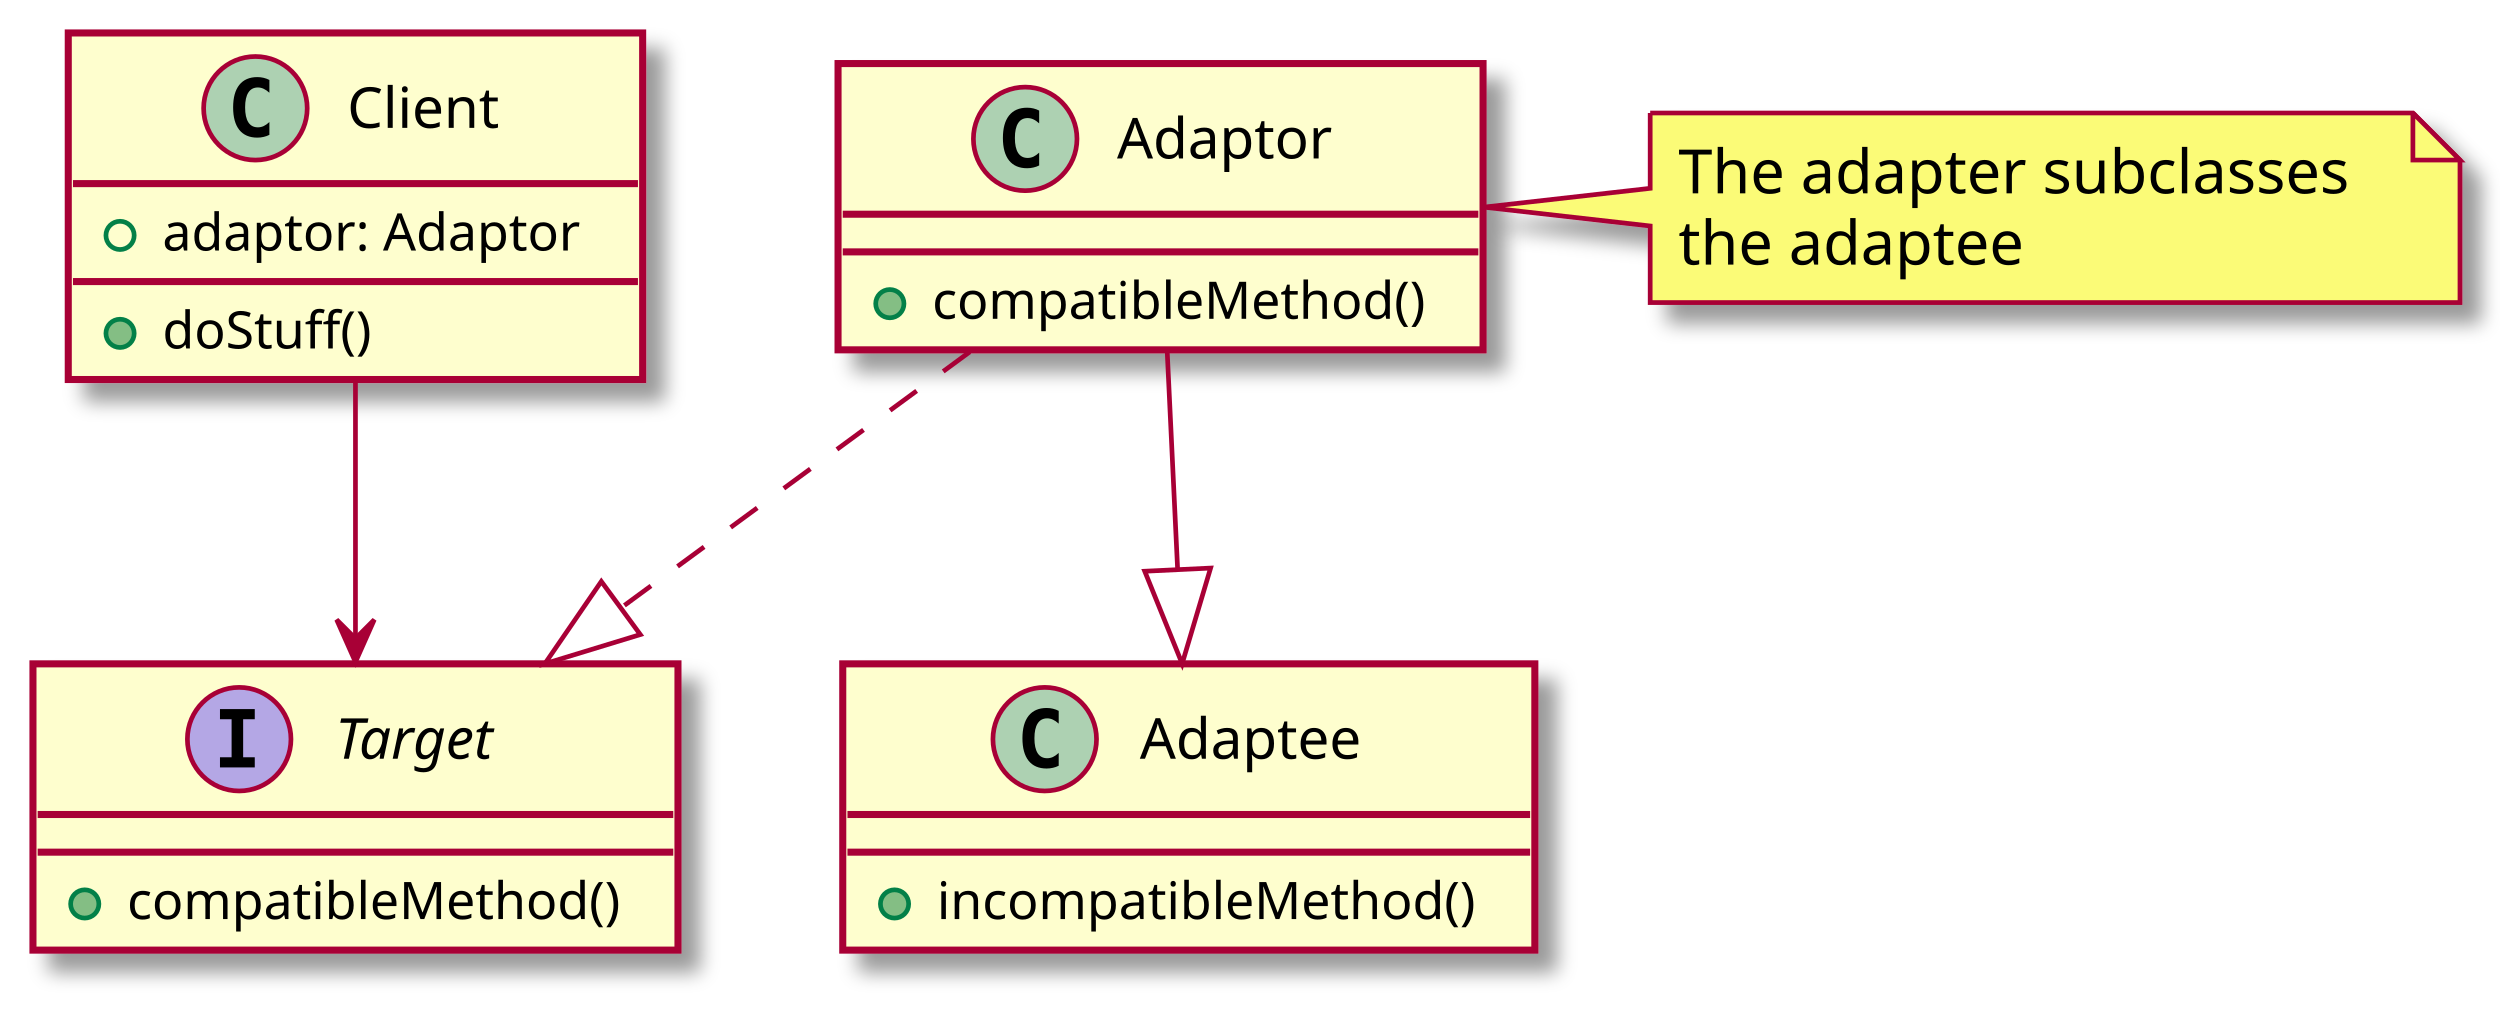
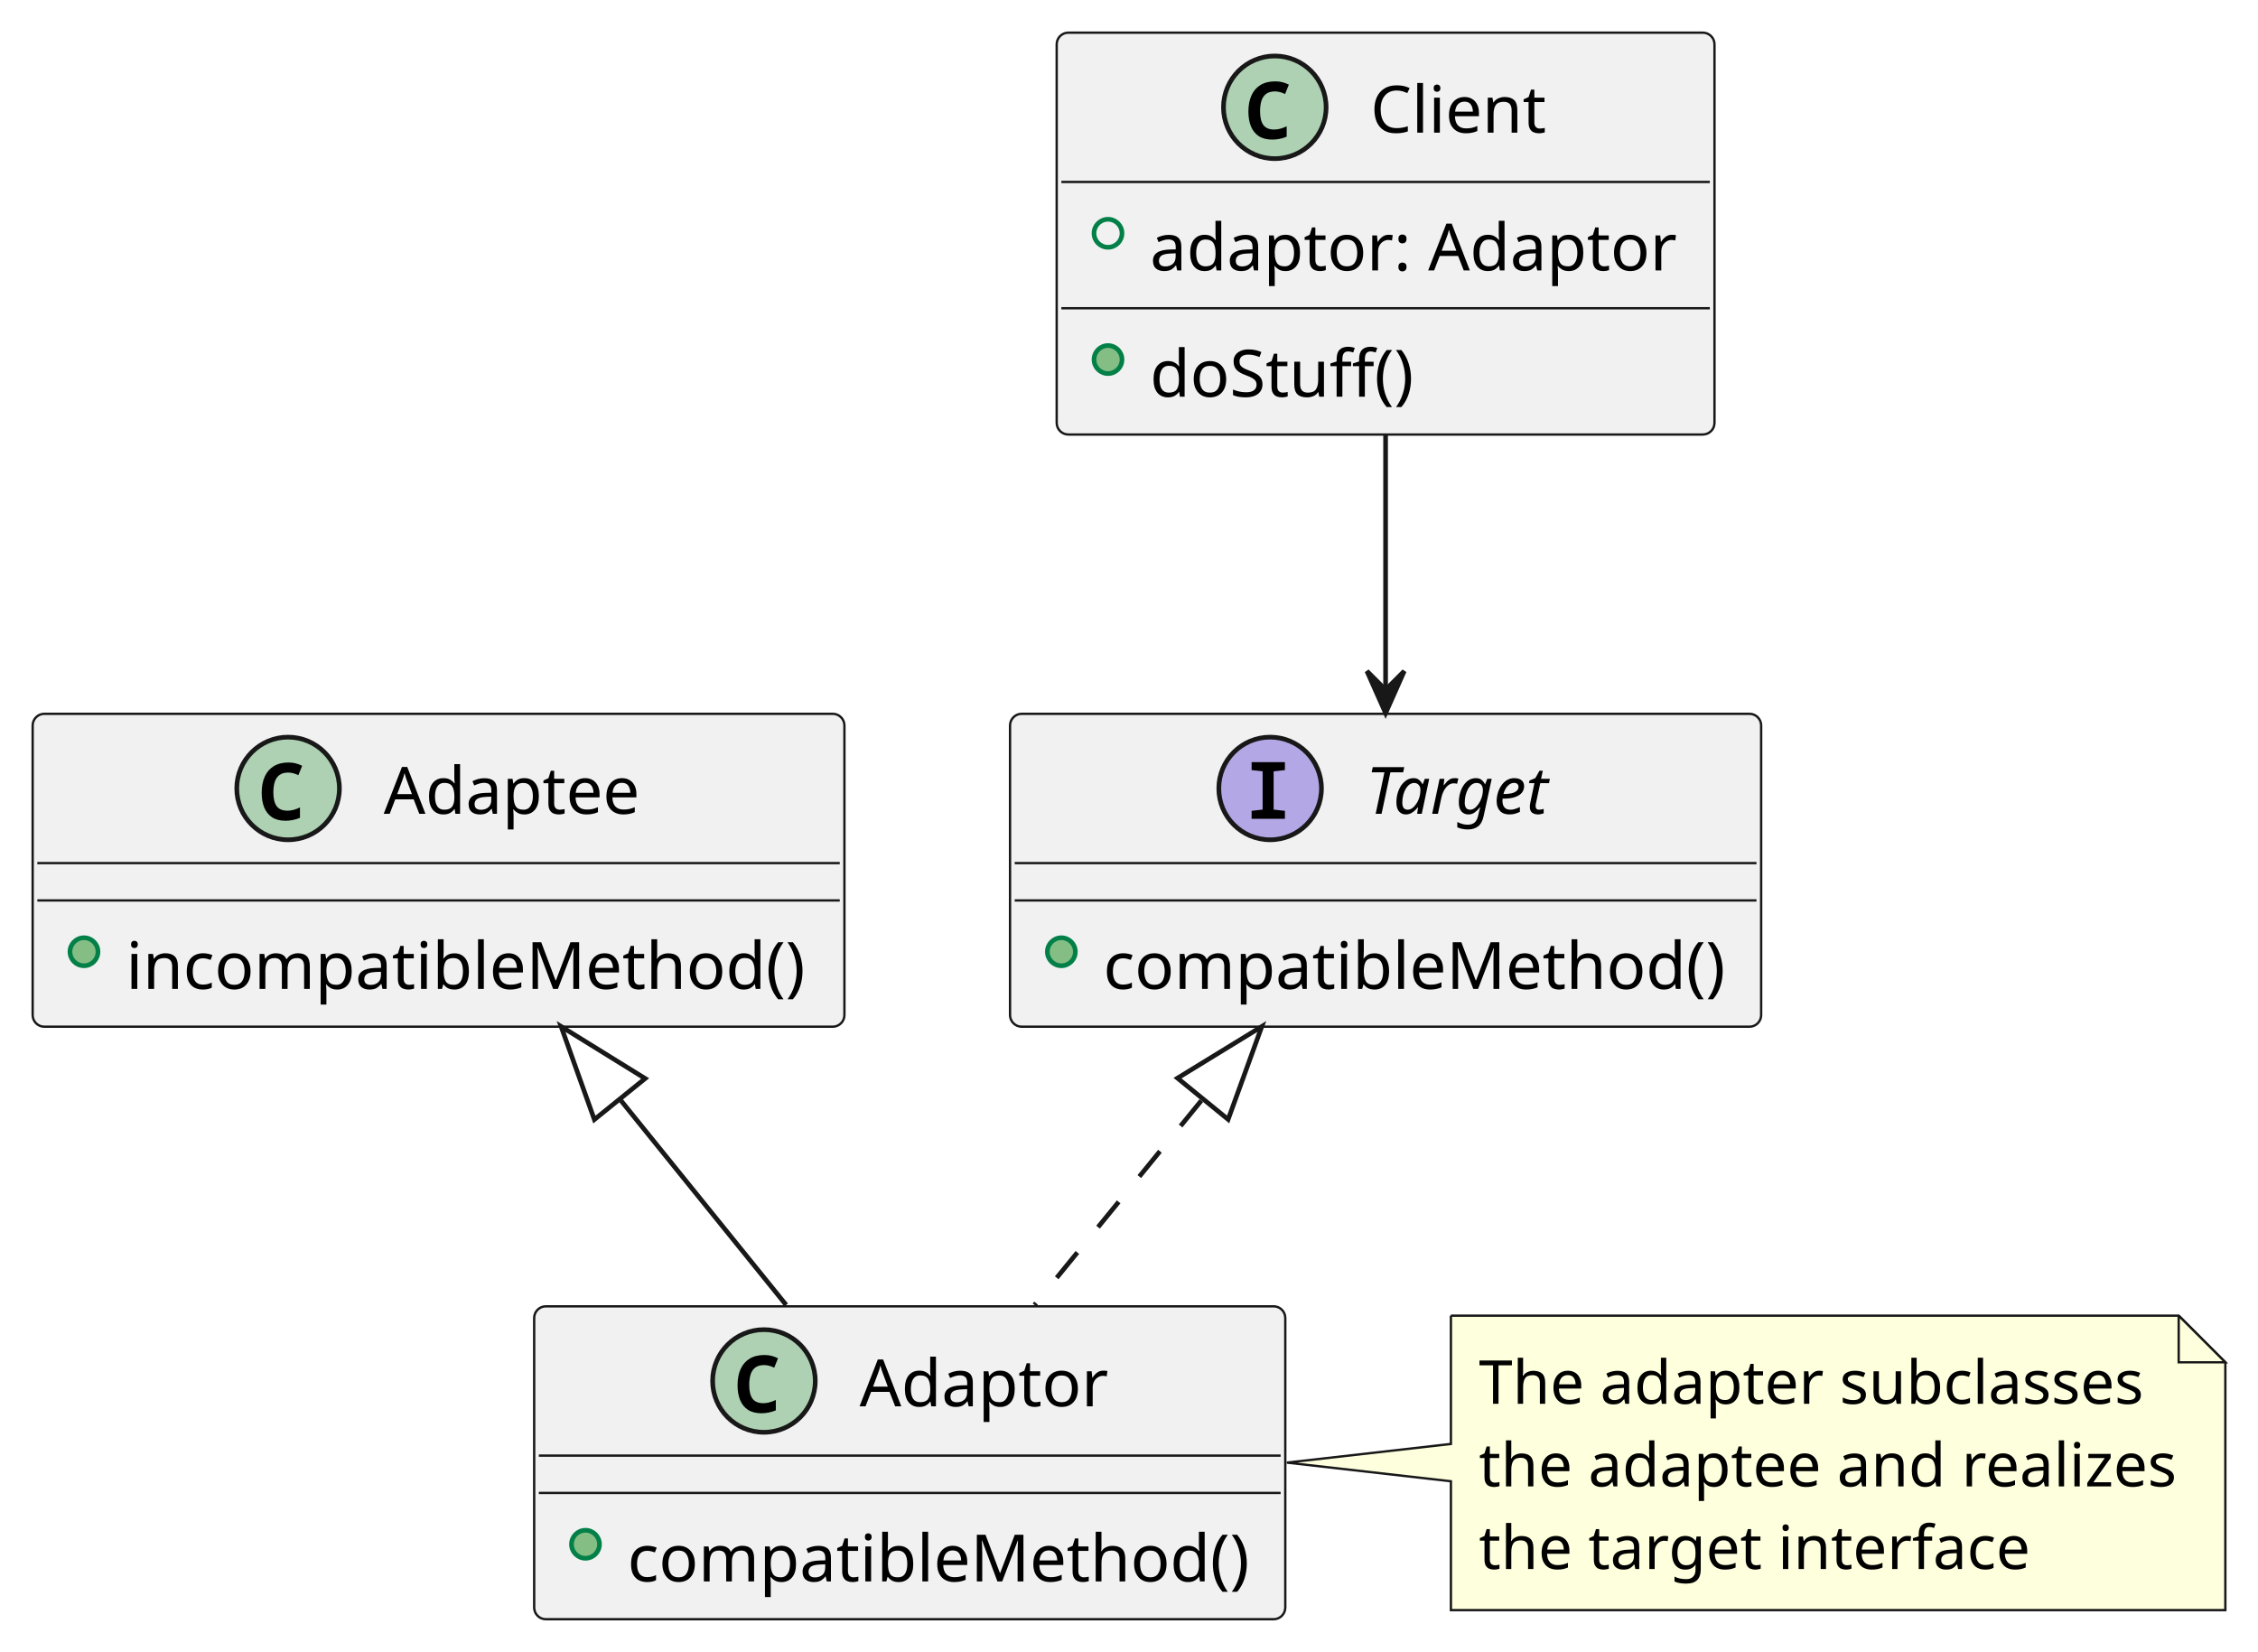
- <svg xmlns="http://www.w3.org/2000/svg" contentScriptType="application/ecmascript" contentStyleType="text/css" height="215px" preserveAspectRatio="none" style="width:531px;height:215px;" version="1.1" viewBox="0 0 531 215" width="531px" zoomAndPan="magnify">
-   <defs>
-     <filter height="300%" id="f15izlm8862y6" width="300%" x="-1" y="-1">
-       <feGaussianBlur result="blurOut" stdDeviation="2.0" />
-       <feColorMatrix in="blurOut" result="blurOut2" type="matrix" values="0 0 0 0 0 0 0 0 0 0 0 0 0 0 0 0 0 0 .4 0" />
-       <feOffset dx="4.0" dy="4.0" in="blurOut2" result="blurOut3" />
-       <feBlend in="SourceGraphic" in2="blurOut3" mode="normal" />
-     </filter>
-   </defs>
+ <svg xmlns="http://www.w3.org/2000/svg" contentStyleType="text/css" height="354px" preserveAspectRatio="none" style="width:484px;height:354px;background:#FFFFFF;" version="1.1" viewBox="0 0 484 354" width="484px" zoomAndPan="magnify">
+   <defs />
  <g>
-     <rect codeLine="1" fill="#FEFECE" filter="url(#f15izlm8862y6)" height="73.609" id="Client" style="stroke:#A80036;stroke-width:1.5;" width="122" x="14.5" y="7" />
-     <ellipse cx="54.25" cy="23" fill="#ADD1B2" rx="11" ry="11" style="stroke:#A80036;stroke-width:1.0;" />
-     <path d="M57.219,28.641 Q56.641,28.938 56,29.078 Q55.359,29.234 54.656,29.234 Q52.156,29.234 50.828,27.594 Q49.516,25.938 49.516,22.812 Q49.516,19.688 50.828,18.031 Q52.156,16.375 54.656,16.375 Q55.359,16.375 56,16.531 Q56.656,16.688 57.219,16.984 L57.219,19.703 Q56.594,19.125 56,18.859 Q55.406,18.578 54.781,18.578 Q53.438,18.578 52.75,19.656 Q52.062,20.719 52.062,22.812 Q52.062,24.906 52.75,25.984 Q53.438,27.047 54.781,27.047 Q55.406,27.047 56,26.781 Q56.594,26.5 57.219,25.922 L57.219,28.641 Z " fill="#000000" />
-     <text fill="#000000" font-family="sans-serif" font-size="12" lengthAdjust="spacing" textLength="35" x="73.75" y="27.154">Client</text>
-     <line style="stroke:#A80036;stroke-width:1.5;" x1="15.5" x2="135.5" y1="39" y2="39" />
-     <ellipse cx="25.5" cy="50" fill="none" rx="3" ry="3" style="stroke:#038048;stroke-width:1.0;" />
-     <text fill="#000000" font-family="sans-serif" font-size="11" lengthAdjust="spacing" textLength="96" x="34.5" y="53.21">adaptor: Adaptor</text>
-     <line style="stroke:#A80036;stroke-width:1.5;" x1="15.5" x2="135.5" y1="59.805" y2="59.805" />
-     <ellipse cx="25.5" cy="70.805" fill="#84BE84" rx="3" ry="3" style="stroke:#038048;stroke-width:1.0;" />
-     <text fill="#000000" font-family="sans-serif" font-size="11" lengthAdjust="spacing" textLength="49" x="34.5" y="74.015">doStuff()</text>
-     <rect codeLine="6" fill="#FEFECE" filter="url(#f15izlm8862y6)" height="60.805" id="Target" style="stroke:#A80036;stroke-width:1.5;" width="137" x="7" y="141" />
-     <ellipse cx="50.8" cy="157" fill="#B4A7E5" rx="11" ry="11" style="stroke:#A80036;stroke-width:1.0;" />
-     <path d="M46.722,152.766 L46.722,150.609 L54.112,150.609 L54.112,152.766 L51.644,152.766 L51.644,160.844 L54.112,160.844 L54.112,163 L46.722,163 L46.722,160.844 L49.191,160.844 L49.191,152.766 L46.722,152.766 Z " fill="#000000" />
-     <text fill="#000000" font-family="sans-serif" font-size="12" font-style="italic" lengthAdjust="spacing" textLength="41" x="71.2" y="161.154">Target</text>
-     <line style="stroke:#A80036;stroke-width:1.5;" x1="8" x2="143" y1="173" y2="173" />
-     <line style="stroke:#A80036;stroke-width:1.5;" x1="8" x2="143" y1="181" y2="181" />
-     <ellipse cx="18" cy="192" fill="#84BE84" rx="3" ry="3" style="stroke:#038048;stroke-width:1.0;" />
-     <text fill="#000000" font-family="sans-serif" font-size="11" lengthAdjust="spacing" textLength="111" x="27" y="195.21">compatibleMethod()</text>
-     <rect codeLine="10" fill="#FEFECE" filter="url(#f15izlm8862y6)" height="60.805" id="Adaptor" style="stroke:#A80036;stroke-width:1.5;" width="137" x="178" y="13.5" />
-     <ellipse cx="217.75" cy="29.5" fill="#ADD1B2" rx="11" ry="11" style="stroke:#A80036;stroke-width:1.0;" />
-     <path d="M220.719,35.141 Q220.141,35.438 219.5,35.578 Q218.859,35.734 218.156,35.734 Q215.656,35.734 214.328,34.094 Q213.016,32.438 213.016,29.312 Q213.016,26.188 214.328,24.531 Q215.656,22.875 218.156,22.875 Q218.859,22.875 219.5,23.031 Q220.156,23.188 220.719,23.484 L220.719,26.203 Q220.094,25.625 219.5,25.359 Q218.906,25.078 218.281,25.078 Q216.938,25.078 216.25,26.156 Q215.562,27.219 215.562,29.312 Q215.562,31.406 216.25,32.484 Q216.938,33.547 218.281,33.547 Q218.906,33.547 219.5,33.281 Q220.094,33 220.719,32.422 L220.719,35.141 Z " fill="#000000" />
-     <text fill="#000000" font-family="sans-serif" font-size="12" lengthAdjust="spacing" textLength="50" x="237.25" y="33.654">Adaptor</text>
-     <line style="stroke:#A80036;stroke-width:1.5;" x1="179" x2="314" y1="45.5" y2="45.5" />
-     <line style="stroke:#A80036;stroke-width:1.5;" x1="179" x2="314" y1="53.5" y2="53.5" />
-     <ellipse cx="189" cy="64.5" fill="#84BE84" rx="3" ry="3" style="stroke:#038048;stroke-width:1.0;" />
-     <text fill="#000000" font-family="sans-serif" font-size="11" lengthAdjust="spacing" textLength="111" x="198" y="67.71">compatibleMethod()</text>
-     <path d="M350.5,24 L350.5,40 L315.15,44 L350.5,48 L350.5,64.266 A0,0 0 0 0 350.5,64.266 L522.5,64.266 A0,0 0 0 0 522.5,64.266 L522.5,34 L512.5,24 L350.5,24 A0,0 0 0 0 350.5,24 " fill="#FBFB77" filter="url(#f15izlm8862y6)" style="stroke:#A80036;stroke-width:1.0;" />
-     <path d="M512.5,24 L512.5,34 L522.5,34 L512.5,24 " fill="#FBFB77" style="stroke:#A80036;stroke-width:1.0;" />
-     <text fill="#000000" font-family="sans-serif" font-size="13" lengthAdjust="spacing" textLength="151" x="356.5" y="41.067">The adapter subclasses</text>
-     <text fill="#000000" font-family="sans-serif" font-size="13" lengthAdjust="spacing" textLength="78" x="356.5" y="56.2">the adaptee</text>
-     <rect codeLine="19" fill="#FEFECE" filter="url(#f15izlm8862y6)" height="60.805" id="Adaptee" style="stroke:#A80036;stroke-width:1.5;" width="147" x="179" y="141" />
-     <ellipse cx="221.9" cy="157" fill="#ADD1B2" rx="11" ry="11" style="stroke:#A80036;stroke-width:1.0;" />
-     <path d="M224.869,162.641 Q224.291,162.938 223.65,163.078 Q223.009,163.234 222.306,163.234 Q219.806,163.234 218.478,161.594 Q217.166,159.938 217.166,156.812 Q217.166,153.688 218.478,152.031 Q219.806,150.375 222.306,150.375 Q223.009,150.375 223.65,150.531 Q224.306,150.688 224.869,150.984 L224.869,153.703 Q224.244,153.125 223.65,152.859 Q223.056,152.578 222.431,152.578 Q221.088,152.578 220.4,153.656 Q219.713,154.719 219.713,156.812 Q219.713,158.906 220.4,159.984 Q221.088,161.047 222.431,161.047 Q223.056,161.047 223.65,160.781 Q224.244,160.5 224.869,159.922 L224.869,162.641 Z " fill="#000000" />
-     <text fill="#000000" font-family="sans-serif" font-size="12" lengthAdjust="spacing" textLength="53" x="242.1" y="161.154">Adaptee</text>
-     <line style="stroke:#A80036;stroke-width:1.5;" x1="180" x2="325" y1="173" y2="173" />
-     <line style="stroke:#A80036;stroke-width:1.5;" x1="180" x2="325" y1="181" y2="181" />
-     <ellipse cx="190" cy="192" fill="#84BE84" rx="3" ry="3" style="stroke:#038048;stroke-width:1.0;" />
-     <text fill="#000000" font-family="sans-serif" font-size="11" lengthAdjust="spacing" textLength="121" x="199" y="195.21">incompatibleMethod()</text>
-     <path codeLine="23" d="M75.5,81.3 C75.5,98.36 75.5,118.61 75.5,135.5 " fill="none" id="Client-to-Target" style="stroke:#A80036;stroke-width:1.0;" />
-     <polygon fill="#A80036" points="75.5,140.62,79.5,131.62,75.5,135.62,71.5,131.62,75.5,140.62" style="stroke:#A80036;stroke-width:1.0;" />
-     <path codeLine="24" d="M205.98,74.74 C183.93,90.92 156.32,111.19 132.18,128.91 " fill="none" id="Adaptor-to-Target" style="stroke:#A80036;stroke-width:1.0;stroke-dasharray:7.0,7.0;" />
-     <polygon fill="none" points="136,134.78,115.73,140.97,127.72,123.5,136,134.78" style="stroke:#A80036;stroke-width:1.0;" />
-     <path codeLine="25" d="M247.92,74.74 C248.58,88.5 249.38,105.21 250.12,120.8 " fill="none" id="Adaptor-to-Adaptee" style="stroke:#A80036;stroke-width:1.0;" />
-     <polygon fill="none" points="257.13,120.66,251.09,140.97,243.14,121.33,257.13,120.66" style="stroke:#A80036;stroke-width:1.0;" />
+     <g id="elem_Client">
+       <rect codeLine="1" fill="#F1F1F1" height="86.136" id="Client" rx="2.5" ry="2.5" style="stroke:#181818;stroke-width:0.5;" width="141" x="226.5" y="7" />
+       <ellipse cx="273.25" cy="23" fill="#ADD1B2" rx="11" ry="11" style="stroke:#181818;stroke-width:1.0;" />
+       <path d="M272.719,29.922 Q270.969,29.922 269.828,29.188 Q268.703,28.438 268.141,27.094 Q267.594,25.734 267.594,23.938 Q267.594,21.906 268.25,20.453 Q268.906,19 270.188,18.219 Q271.469,17.438 273.344,17.438 Q274.234,17.438 274.906,17.625 Q275.578,17.797 276.266,18.141 L275.453,20.156 Q274.828,19.844 274.281,19.719 Q273.75,19.594 273.266,19.594 Q272.094,19.594 271.391,20.125 Q270.688,20.656 270.391,21.609 Q270.094,22.562 270.094,23.828 Q270.094,25.844 270.812,26.812 Q271.531,27.766 273.125,27.766 Q273.719,27.766 274.344,27.609 Q274.969,27.453 275.797,27.078 L275.797,29.297 Q275.062,29.609 274.266,29.766 Q273.484,29.922 272.719,29.922 Z " fill="#000000" />
+       <text fill="#000000" font-family="sans-serif" font-size="14" lengthAdjust="spacing" textLength="39" x="293.75" y="28.432">Client</text>
+       <line style="stroke:#181818;stroke-width:0.5;" x1="227.5" x2="366.5" y1="39" y2="39" />
+       <ellipse cx="237.5" cy="50" fill="none" rx="3" ry="3" style="stroke:#038048;stroke-width:1.0;" />
+       <text fill="#000000" font-family="sans-serif" font-size="14" lengthAdjust="spacing" textLength="115" x="246.5" y="57.966">adaptor: Adaptor</text>
+       <line style="stroke:#181818;stroke-width:0.5;" x1="227.5" x2="366.5" y1="66.068" y2="66.068" />
+       <ellipse cx="237.5" cy="77.068" fill="#84BE84" rx="3" ry="3" style="stroke:#038048;stroke-width:1.0;" />
+       <text fill="#000000" font-family="sans-serif" font-size="14" lengthAdjust="spacing" textLength="57" x="246.5" y="85.034">doStuff()</text>
+     </g>
+     <g id="elem_Target">
+       <rect codeLine="6" fill="#F1F1F1" height="67.068" id="Target" rx="2.5" ry="2.5" style="stroke:#181818;stroke-width:0.5;" width="161" x="216.5" y="153" />
+       <ellipse cx="272.25" cy="169" fill="#B4A7E5" rx="11" ry="11" style="stroke:#181818;stroke-width:1.0;" />
+       <path d="M268.281,175.5 L268.281,173.797 L270.641,173.531 L270.641,165.328 L268.281,165.062 L268.281,163.359 L275.422,163.359 L275.422,165.062 L273,165.328 L273,173.531 L275.422,173.797 L275.422,175.5 L268.281,175.5 Z " fill="#000000" />
+       <text fill="#000000" font-family="sans-serif" font-size="14" font-style="italic" lengthAdjust="spacing" textLength="41" x="292.75" y="174.432">Target</text>
+       <line style="stroke:#181818;stroke-width:0.5;" x1="217.5" x2="376.5" y1="185" y2="185" />
+       <line style="stroke:#181818;stroke-width:0.5;" x1="217.5" x2="376.5" y1="193" y2="193" />
+       <ellipse cx="227.5" cy="204" fill="#84BE84" rx="3" ry="3" style="stroke:#038048;stroke-width:1.0;" />
+       <text fill="#000000" font-family="sans-serif" font-size="14" lengthAdjust="spacing" textLength="135" x="236.5" y="211.966">compatibleMethod()</text>
+     </g>
+     <g id="elem_Adaptor">
+       <rect codeLine="10" fill="#F1F1F1" height="67.068" id="Adaptor" rx="2.5" ry="2.5" style="stroke:#181818;stroke-width:0.5;" width="161" x="114.5" y="280" />
+       <ellipse cx="163.75" cy="296" fill="#ADD1B2" rx="11" ry="11" style="stroke:#181818;stroke-width:1.0;" />
+       <path d="M163.219,302.922 Q161.469,302.922 160.328,302.188 Q159.203,301.438 158.641,300.094 Q158.094,298.734 158.094,296.938 Q158.094,294.906 158.75,293.453 Q159.406,292 160.688,291.219 Q161.969,290.438 163.844,290.438 Q164.734,290.438 165.406,290.625 Q166.078,290.797 166.766,291.141 L165.953,293.156 Q165.328,292.844 164.781,292.719 Q164.25,292.594 163.766,292.594 Q162.594,292.594 161.891,293.125 Q161.188,293.656 160.891,294.609 Q160.594,295.562 160.594,296.828 Q160.594,298.844 161.312,299.812 Q162.031,300.766 163.625,300.766 Q164.219,300.766 164.844,300.609 Q165.469,300.453 166.297,300.078 L166.297,302.297 Q165.562,302.609 164.766,302.766 Q163.984,302.922 163.219,302.922 Z " fill="#000000" />
+       <text fill="#000000" font-family="sans-serif" font-size="14" lengthAdjust="spacing" textLength="54" x="184.25" y="301.432">Adaptor</text>
+       <line style="stroke:#181818;stroke-width:0.5;" x1="115.5" x2="274.5" y1="312" y2="312" />
+       <line style="stroke:#181818;stroke-width:0.5;" x1="115.5" x2="274.5" y1="320" y2="320" />
+       <ellipse cx="125.5" cy="331" fill="#84BE84" rx="3" ry="3" style="stroke:#038048;stroke-width:1.0;" />
+       <text fill="#000000" font-family="sans-serif" font-size="14" lengthAdjust="spacing" textLength="135" x="134.5" y="338.966">compatibleMethod()</text>
+     </g>
+     <g id="elem_GMN5">
+       <path d="M311,282 L311,309.5 L275.84,313.5 L311,317.5 L311,345.118 A0,0 0 0 0 311,345.118 L477,345.118 A0,0 0 0 0 477,345.118 L477,292 L467,282 L311,282 A0,0 0 0 0 311,282 " fill="#FEFFDD" style="stroke:#181818;stroke-width:0.5;" />
+       <path d="M467,282 L467,292 L477,292 L467,282 " fill="#FEFFDD" style="stroke:#181818;stroke-width:0.5;" />
+       <text fill="#000000" font-family="sans-serif" font-size="13" lengthAdjust="spacing" textLength="138" x="317" y="300.897">The adapter subclasses</text>
+       <text fill="#000000" font-family="sans-serif" font-size="13" lengthAdjust="spacing" textLength="145" x="317" y="318.603">the adaptee and realizes</text>
+       <text fill="#000000" font-family="sans-serif" font-size="13" lengthAdjust="spacing" textLength="115" x="317" y="336.309">the target interface</text>
+     </g>
+     <g id="elem_Adaptee">
+       <rect codeLine="20" fill="#F1F1F1" height="67.068" id="Adaptee" rx="2.5" ry="2.5" style="stroke:#181818;stroke-width:0.5;" width="174" x="7" y="153" />
+       <ellipse cx="61.75" cy="169" fill="#ADD1B2" rx="11" ry="11" style="stroke:#181818;stroke-width:1.0;" />
+       <path d="M61.219,175.922 Q59.469,175.922 58.328,175.188 Q57.203,174.438 56.641,173.094 Q56.094,171.734 56.094,169.938 Q56.094,167.906 56.75,166.453 Q57.406,165 58.688,164.219 Q59.969,163.438 61.844,163.438 Q62.734,163.438 63.406,163.625 Q64.078,163.797 64.766,164.141 L63.953,166.156 Q63.328,165.844 62.781,165.719 Q62.25,165.594 61.766,165.594 Q60.594,165.594 59.891,166.125 Q59.188,166.656 58.891,167.609 Q58.594,168.562 58.594,169.828 Q58.594,171.844 59.312,172.812 Q60.031,173.766 61.625,173.766 Q62.219,173.766 62.844,173.609 Q63.469,173.453 64.297,173.078 L64.297,175.297 Q63.562,175.609 62.766,175.766 Q61.984,175.922 61.219,175.922 Z " fill="#000000" />
+       <text fill="#000000" font-family="sans-serif" font-size="14" lengthAdjust="spacing" textLength="56" x="82.25" y="174.432">Adaptee</text>
+       <line style="stroke:#181818;stroke-width:0.5;" x1="8" x2="180" y1="185" y2="185" />
+       <line style="stroke:#181818;stroke-width:0.5;" x1="8" x2="180" y1="193" y2="193" />
+       <ellipse cx="18" cy="204" fill="#84BE84" rx="3" ry="3" style="stroke:#038048;stroke-width:1.0;" />
+       <text fill="#000000" font-family="sans-serif" font-size="14" lengthAdjust="spacing" textLength="148" x="27" y="211.966">incompatibleMethod()</text>
+     </g>
+     <g id="link_Client_Target">
+       <path codeLine="24" d="M297,93.19 C297,110.64 297,130.72 297,147.69 " fill="none" id="Client-to-Target" style="stroke:#181818;stroke-width:1.0;" />
+       <polygon fill="#181818" points="297,152.85,301,143.85,297,147.85,293,143.85,297,152.85" style="stroke:#181818;stroke-width:1.0;" />
+     </g>
+     <g id="link_Target_Adaptor">
+       <path codeLine="25" d="M257.49,235.92 C245.53,250.58 232.67,266.33 221.75,279.71 " fill="none" id="Target-backto-Adaptor" style="stroke:#181818;stroke-width:1.0;stroke-dasharray:7.0,7.0;" />
+       <polygon fill="none" points="252.4,231.09,270.47,220.02,263.25,239.94,252.4,231.09" style="stroke:#181818;stroke-width:1.0;" />
+     </g>
+     <g id="link_Adaptee_Adaptor">
+       <path codeLine="26" d="M133.12,235.92 C144.97,250.58 157.7,266.33 168.51,279.71 " fill="none" id="Adaptee-backto-Adaptor" style="stroke:#181818;stroke-width:1.0;" />
+       <polygon fill="none" points="127.4,239.97,120.27,220.02,138.29,231.17,127.4,239.97" style="stroke:#181818;stroke-width:1.0;" />
+     </g>
  </g>
</svg>
